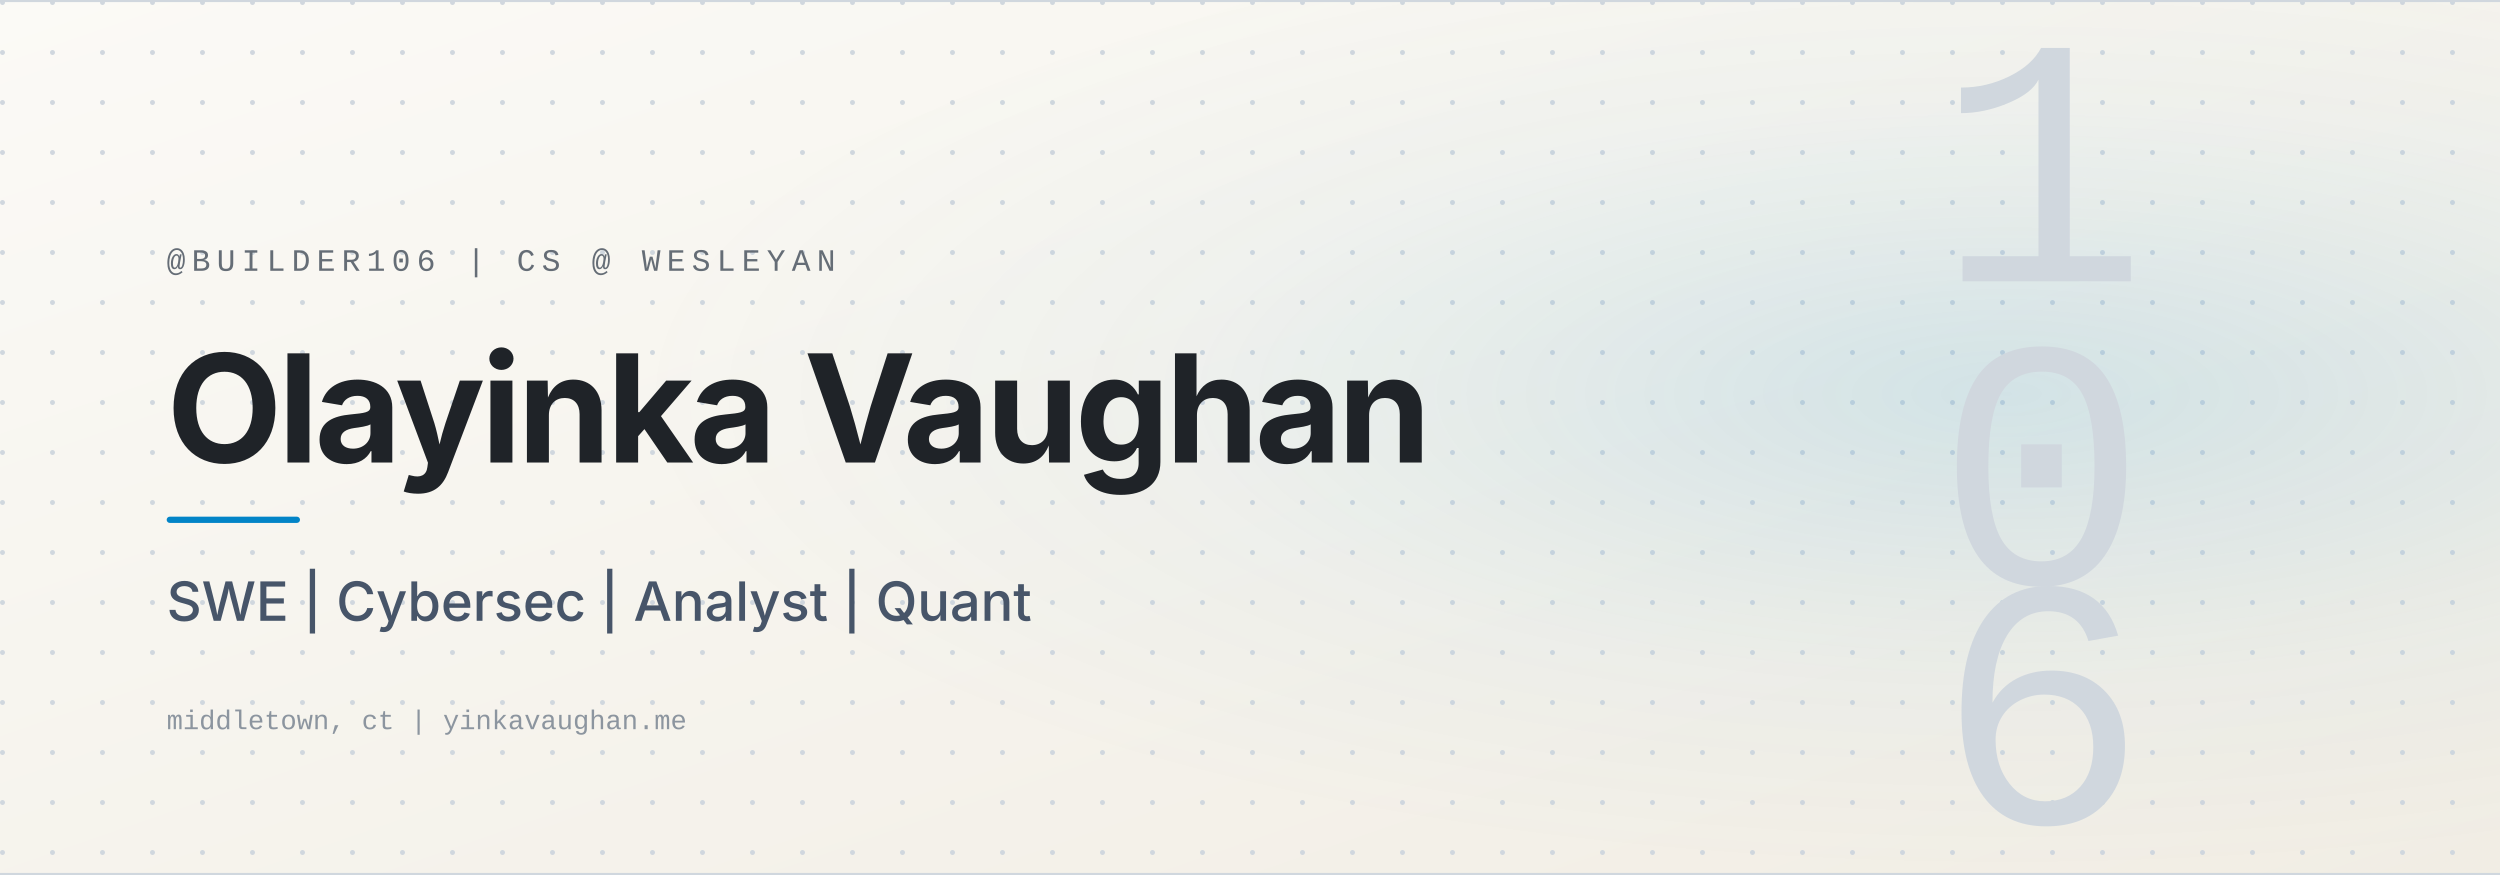
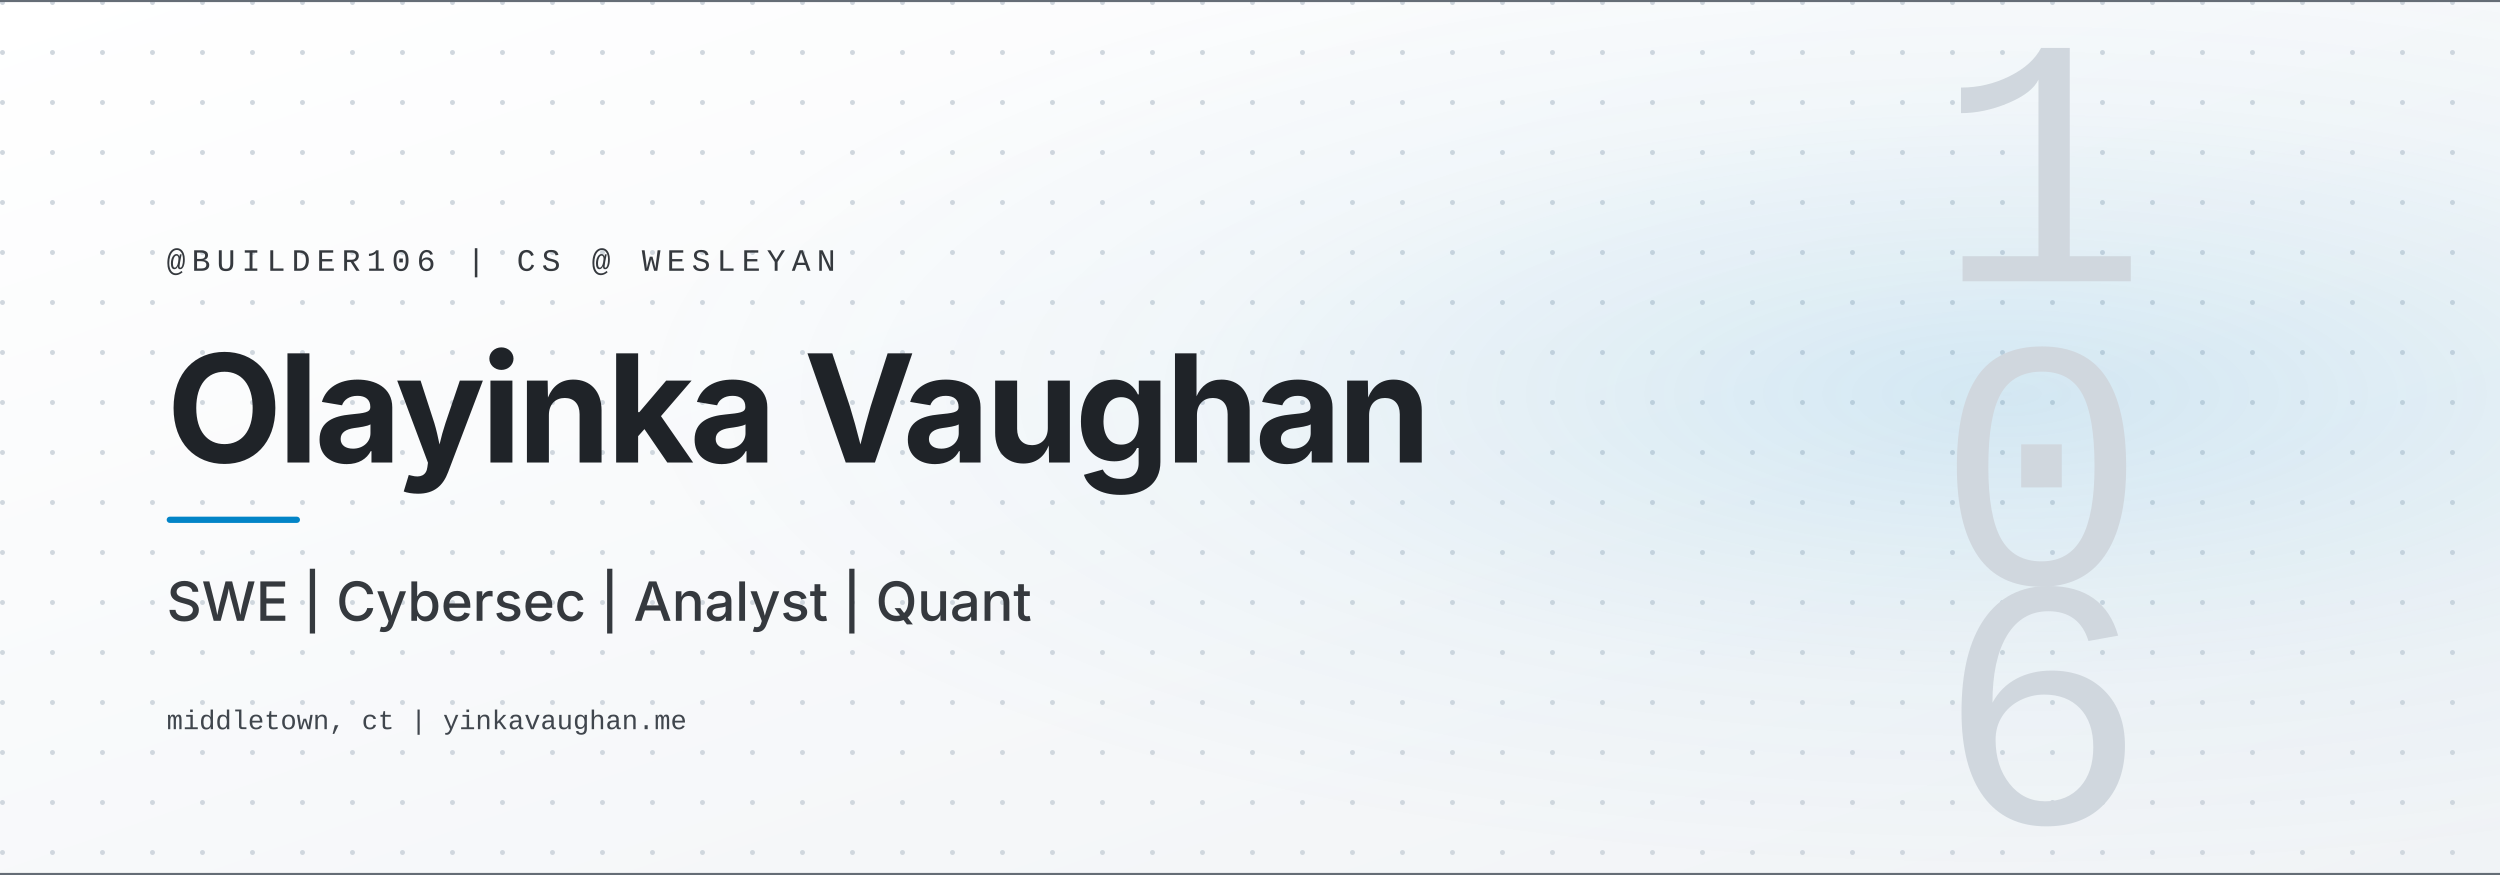
<svg xmlns="http://www.w3.org/2000/svg" width="1200" height="420" viewBox="0 0 1200 420" role="img" aria-label="Olayinka Vaughan — systems, quant, web">
  <defs>
    <linearGradient id="bg" x1="0" y1="0" x2="1" y2="1">
-       <stop offset="0%" stop-color="#fbfaf6" />
-       <stop offset="100%" stop-color="#f1ede4" />
+       <stop offset="0%" stop-color="#ffffff" />
+       <stop offset="100%" stop-color="#f0f3f6" />
    </linearGradient>
    <radialGradient id="glow" cx="0.8" cy="0.45" r="0.55">
      <stop offset="0%" stop-color="#0284c7" stop-opacity="0.14" />
      <stop offset="60%" stop-color="#0284c7" stop-opacity="0.03" />
      <stop offset="100%" stop-color="#0284c7" stop-opacity="0" />
    </radialGradient>
    <pattern id="dots" x="0" y="0" width="24" height="24" patternUnits="userSpaceOnUse">
      <circle cx="1.2" cy="1.2" r="1.2" fill="#d0d7de" />
    </pattern>
  </defs>
  <rect width="1200" height="420" fill="url(#bg)" />
  <rect width="1200" height="420" fill="url(#dots)" />
  <rect width="1200" height="420" fill="url(#glow)" />
-   <line x1="0" y1="0.5" x2="1200" y2="0.5" stroke="#d0d7de" stroke-width="1" />
-   <line x1="0" y1="419.5" x2="1200" y2="419.5" stroke="#d0d7de" stroke-width="1" />
+   <line x1="0" y1="0.5" x2="1200" y2="0.5" stroke="#656d76" stroke-width="1" />
+   <line x1="0" y1="419.5" x2="1200" y2="419.5" stroke="#656d76" stroke-width="1" />
  <g font-family="ui-monospace, SFMono-Regular, Menlo, 'Liberation Mono', monospace" font-weight="200" fill="#d0d7de" text-anchor="middle">
    <text x="980" y="135" font-size="170">1</text>
    <text x="980" y="280" font-size="170">0</text>
    <text x="980" y="395" font-size="170">6</text>
  </g>
-   <text x="80" y="130" font-family="ui-monospace, SFMono-Regular, Menlo, 'Liberation Mono', monospace" font-size="15" fill="#656d76" letter-spacing="3">@BUILDER106  |  CS @ WESLEYAN</text>
+   <text x="80" y="130" font-family="ui-monospace, SFMono-Regular, Menlo, 'Liberation Mono', monospace" font-size="15" fill="#35393e" letter-spacing="3">@BUILDER106  |  CS @ WESLEYAN</text>
  <text x="80" y="222" font-family="-apple-system, BlinkMacSystemFont, 'Inter', 'Helvetica Neue', system-ui, sans-serif" font-size="72" font-weight="700" fill="#1f2328" letter-spacing="-2">Olayinka Vaughan</text>
  <rect x="80" y="248" width="64" height="3" rx="1.5" fill="#0284c7" />
-   <text x="80" y="298" font-family="-apple-system, BlinkMacSystemFont, 'Inter', 'Helvetica Neue', system-ui, sans-serif" font-size="26" font-weight="500" fill="#475569">SWE | Cybersec | Analyst | Quant</text>
-   <text x="80" y="350" font-family="ui-monospace, SFMono-Regular, Menlo, 'Liberation Mono', monospace" font-size="13" fill="#8c959f">middletown, ct  |  yinkavaughan.me</text>
+   <text x="80" y="298" font-family="-apple-system, BlinkMacSystemFont, 'Inter', 'Helvetica Neue', system-ui, sans-serif" font-size="26" font-weight="500" fill="#35393e">SWE | Cybersec | Analyst | Quant</text>
+   <text x="80" y="350" font-family="ui-monospace, SFMono-Regular, Menlo, 'Liberation Mono', monospace" font-size="13" fill="#40464d">middletown, ct  |  yinkavaughan.me</text>
</svg>
